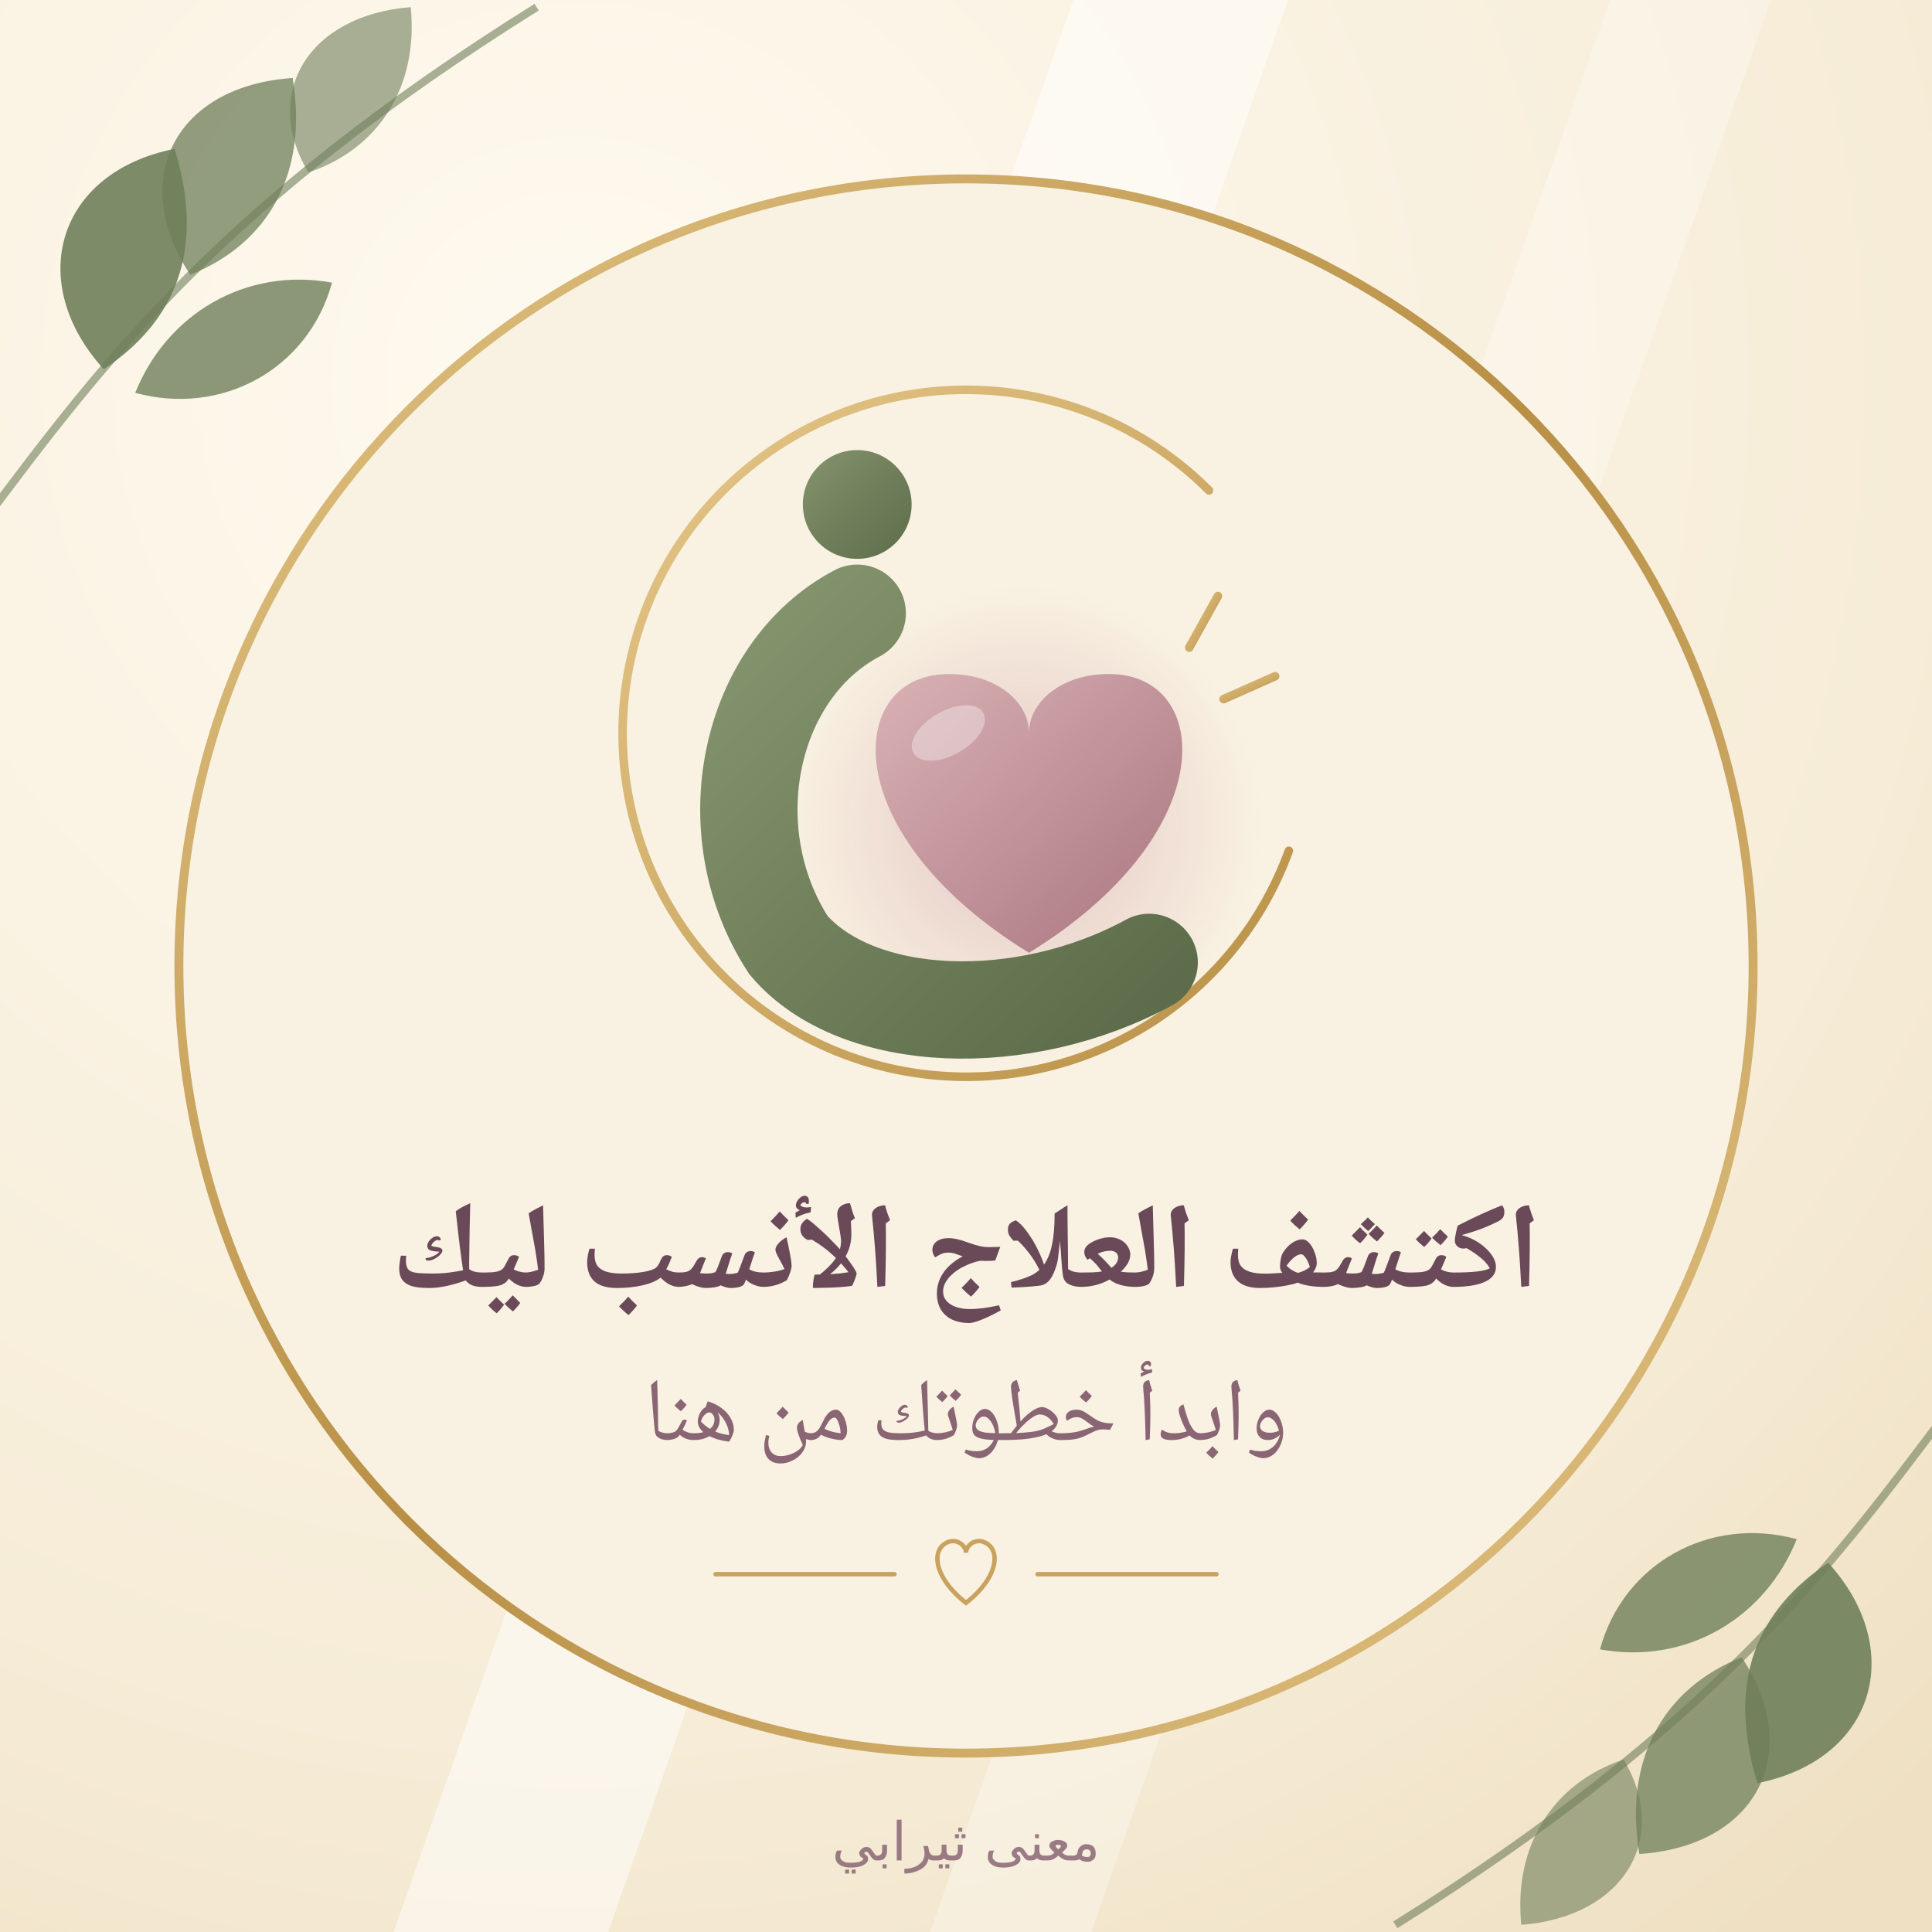
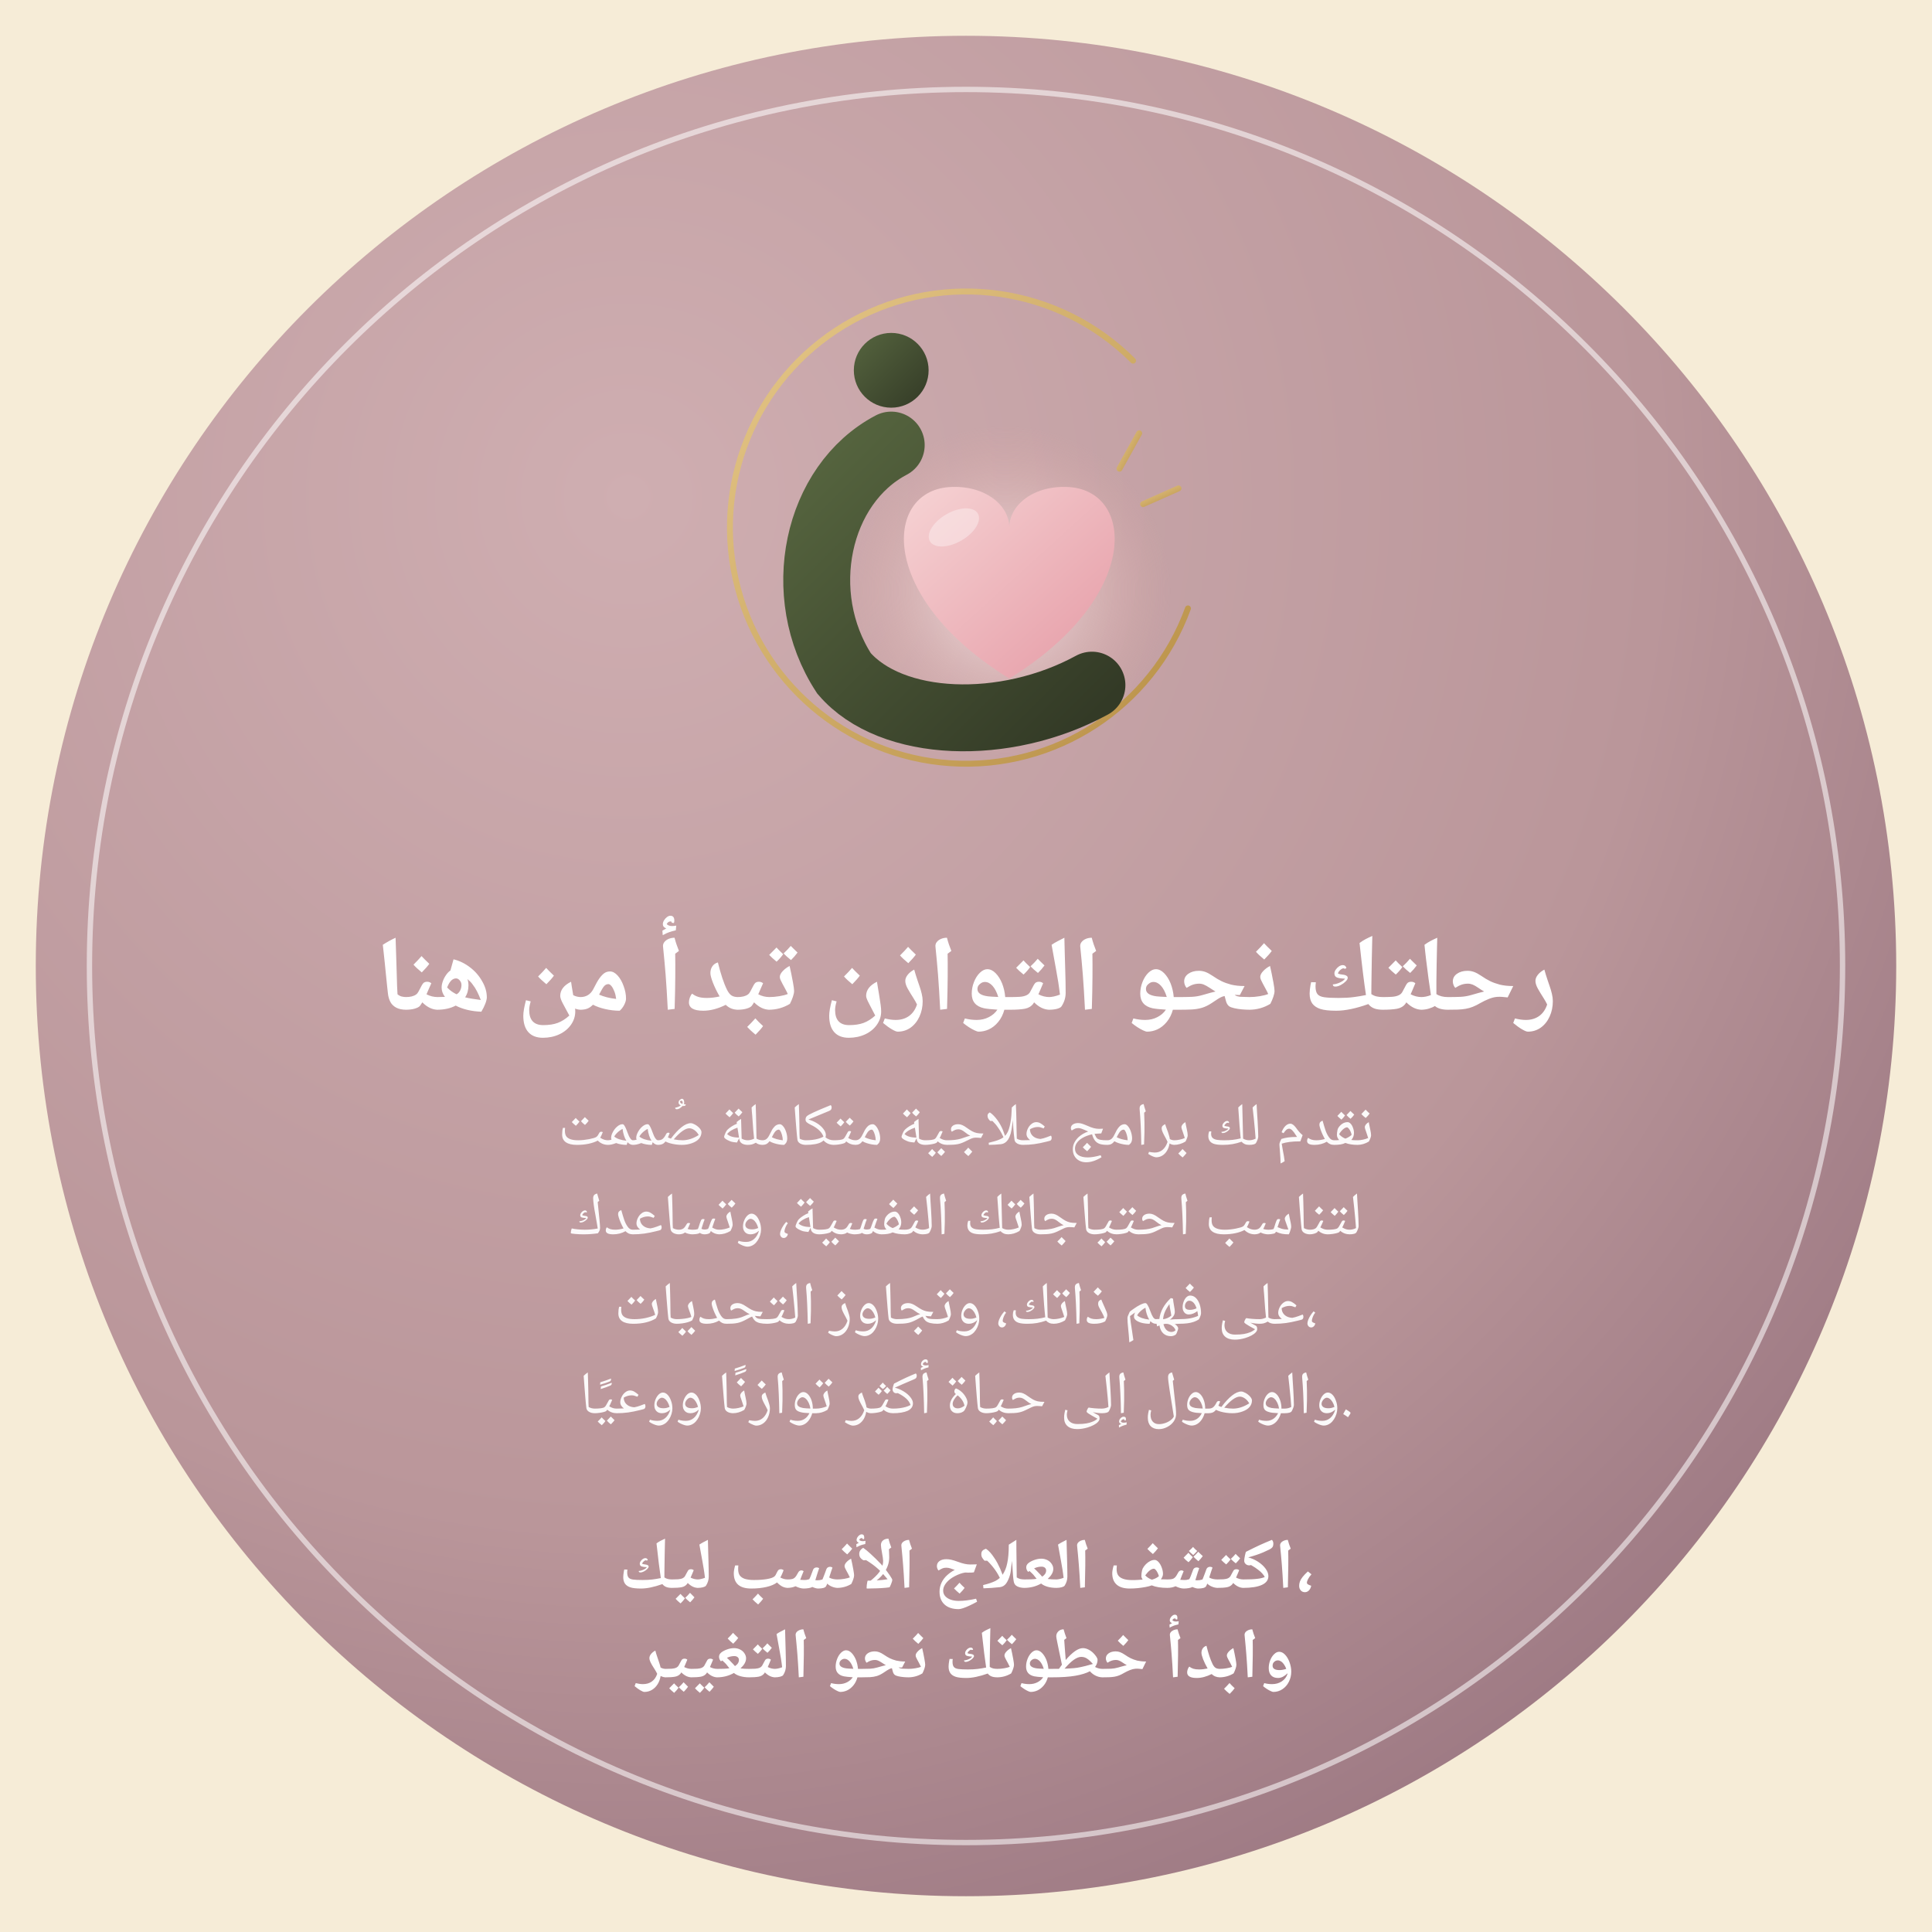
- <svg xmlns="http://www.w3.org/2000/svg" viewBox="0 0 1080 1080" width="1080" height="1080" role="img" aria-label="بوستر معنى ثيرابي — اكتشف العلاج الأنسب ليك">
+ <svg xmlns="http://www.w3.org/2000/svg" viewBox="0 0 1080 1080" width="1080" height="1080" role="img" aria-label="بوستر معنى ثيرابي">
+   <style>
+ .heart{transform-box:fill-box;transform-origin:center;animation:beat 1.3s ease-in-out infinite}
+ .glow{transform-box:fill-box;transform-origin:center;animation:gl 1.3s ease-in-out infinite}
+ .fh{transform-box:fill-box;transform-origin:center;opacity:0;animation:rise 3.6s ease-out infinite}
+ .h2{animation-delay:1.3s}.h3{animation-delay:2.5s}
+ .tx{animation:tg 2.4s ease-in-out infinite}
+ @keyframes beat{0%,100%{transform:scale(1)}12%{transform:translateY(-7px) scale(1.26) rotate(-5deg)}26%{transform:scale(.97)}40%{transform:translateY(-4px) scale(1.16) rotate(4deg)}54%{transform:scale(1)}}
+ @keyframes gl{0%,100%{opacity:.2}14%{opacity:.95}28%{opacity:.25}42%{opacity:.7}}
+ @keyframes rise{0%{opacity:0;transform:translate(0,0) scale(.4)}15%{opacity:.95}100%{opacity:0;transform:translate(var(--dx,12px),-95px) scale(1.5)}}
+ @keyframes tg{0%,100%{filter:drop-shadow(0 0 3px rgba(255,255,255,.35))}50%{filter:drop-shadow(0 0 10px #fff) drop-shadow(0 0 22px rgba(255,236,240,.9))}}
+ </style>
  <defs>
-     <radialGradient id="bg" cx=".3" cy=".2" r="1">
-       <stop offset="0" stop-color="#fffaf0" />
-       <stop offset=".7" stop-color="#f6ecd7" />
-       <stop offset="1" stop-color="#efe0c3" />
+     <radialGradient id="bg" cx=".32" cy=".25" r="1">
+       <stop offset="0" stop-color="#cfaeb1" />
+       <stop offset=".55" stop-color="#BA969A" />
+       <stop offset="1" stop-color="#8A6674" />
    </radialGradient>
-     <linearGradient id="gold" x1="0" y1="0" x2="1" y2="1">
-       <stop offset="0" stop-color="#e6c88a" />
-       <stop offset=".5" stop-color="#b88f45" />
-       <stop offset="1" stop-color="#e6c88a" />
-     </linearGradient>
  </defs>
-   <rect width="1080" height="1080" fill="url(#bg)" />
-   <g opacity=".5" fill="#fff">
-     <path d="M600 0h120l-380 1080h-120z" />
-     <path d="M900 0h90l-380 1080h-90z" opacity=".6" />
-   </g>
-   <circle cx="540" cy="540" r="440" fill="#f9f2e2" stroke="url(#gold)" stroke-width="5" />
-   <g transform="translate(-30 -40) scale(2.2)">
-     <g fill="#6f7f5a">
-       <path d="M40 112 C 20 90 28 62 58 56 C 66 82 58 100 40 112Z" opacity=".9" />
-       <path d="M62 88 C 46 64 58 40 88 38 C 92 62 82 80 62 88Z" opacity=".75" />
-       <path d="M92 62 C 80 42 92 22 118 20 C 120 40 110 56 92 62Z" opacity=".6" />
-       <path d="M48 118 C 70 124 92 112 98 90 C 76 86 56 98 48 118Z" opacity=".8" />
-     </g>
-     <path d="M10 150 C 40 110 70 70 150 20" fill="none" stroke="#6f7f5a" stroke-width="2" opacity=".6" />
-   </g>
-   <g transform="translate(1110 1120) rotate(180) scale(2.2)">
-     <g fill="#6f7f5a">
-       <path d="M40 112 C 20 90 28 62 58 56 C 66 82 58 100 40 112Z" opacity=".9" />
-       <path d="M62 88 C 46 64 58 40 88 38 C 92 62 82 80 62 88Z" opacity=".75" />
-       <path d="M92 62 C 80 42 92 22 118 20 C 120 40 110 56 92 62Z" opacity=".6" />
-       <path d="M48 118 C 70 124 92 112 98 90 C 76 86 56 98 48 118Z" opacity=".8" />
-     </g>
-     <path d="M10 150 C 40 110 70 70 150 20" fill="none" stroke="#6f7f5a" stroke-width="2" opacity=".6" />
-   </g>
-   <g transform="translate(300 170) scale(1.6)">
+   <rect width="1080" height="1080" fill="#f6ecd7" />
+   <circle cx="540" cy="540" r="520" fill="url(#bg)" />
+   <circle cx="540" cy="540" r="490" fill="none" stroke="#fff" stroke-opacity=".55" stroke-width="3" />
+   <g transform="translate(375 130) scale(1.1)">
    <defs>
      <linearGradient id="balHg" x1="0" y1="0" x2="1" y2="1">
-         <stop offset="0" stop-color="#d9b2b5" />
-         <stop offset="1" stop-color="#a97580" />
+         <stop offset="0" stop-color="#f6d3d4" />
+         <stop offset="1" stop-color="#e59aa5" />
      </linearGradient>
      <linearGradient id="balGg" x1="0" y1="0" x2="1" y2="1">
        <stop offset="0" stop-color="#e6c88a" />
        <stop offset="1" stop-color="#b88f45" />
      </linearGradient>
      <linearGradient id="balOg" x1="0" y1="0" x2="1" y2="1">
-         <stop offset="0" stop-color="#84946d" />
-         <stop offset="1" stop-color="#5d6c4a" />
+         <stop offset="0" stop-color="#56653f" />
+         <stop offset="1" stop-color="#333A26" />
      </linearGradient>
      <radialGradient id="balGl">
-         <stop offset="0" stop-color="#d9b2b5" stop-opacity=".7" />
-         <stop offset="1" stop-color="#d9b2b5" stop-opacity="0" />
+         <stop offset="0" stop-color="#ffffff" stop-opacity=".75" />
+         <stop offset="1" stop-color="#eaaaa5" stop-opacity="0" />
      </radialGradient>
    </defs>
-     <path d="M234.9 65.1 A120 120 0 1 0 262.8 191" fill="none" stroke="url(#balGg)" stroke-width="3" stroke-linecap="round" />
-     <circle cx="170" cy="182" r="84" fill="url(#balGl)" />
-     <g>
-       <circle cx="112" cy="70" r="19" fill="url(#balOg)" />
-       <path d="M112 108 C74 128 62 184 88 224 C112 252 170 254 214 230" fill="none" stroke="url(#balOg)" stroke-width="34" stroke-linecap="round" />
+     <path class="ring" d="M234.9 65.1 A120 120 0 1 0 262.8 191" fill="none" stroke="url(#balGg)" stroke-width="3" stroke-linecap="round" />
+     <circle class="glow" cx="170" cy="182" r="84" fill="url(#balGl)" />
+     <g class="hug">
+       <circle class="head" cx="112" cy="70" r="19" fill="url(#balOg)" />
+       <path class="arm" d="M112 108 C74 128 62 184 88 224 C112 252 170 254 214 230" fill="none" stroke="url(#balOg)" stroke-width="34" stroke-linecap="round" />
    </g>
-     <g>
+     <g class="heart-wrap">
      <g transform="translate(172 178) scale(1.28)">
-         <g>
+         <g class="heart">
          <path d="M0 38C-52 6-50-36-24-38C-10-39 0-31 0-22C0-31 10-39 24-38C50-36 52 6 0 38Z" fill="url(#balHg)" />
          <ellipse cx="-22" cy="-22" rx="11" ry="6" fill="#fff" opacity=".35" transform="rotate(-30 -22 -22)" />
        </g>
      </g>
    </g>
+     <g transform="translate(150 150)">
+       <g class="fh h1" style="--dx:-14px;--rot:-16deg">
+         <path d="M0 6C-12-2-11-11-5-11C-2-11 0-9 0-7C0-9 2-11 5-11C11-11 12-2 0 6Z" fill="#fff" />
+       </g>
+     </g>
+     <g transform="translate(196 146)">
+       <g class="fh h2" style="--dx:16px;--rot:18deg">
+         <path d="M0 6C-12-2-11-11-5-11C-2-11 0-9 0-7C0-9 2-11 5-11C11-11 12-2 0 6Z" fill="#fff" />
+       </g>
+     </g>
+     <g transform="translate(172 140)">
+       <g class="fh h3" style="--dx:2px;--rot:10deg">
+         <path d="M0 6C-12-2-11-11-5-11C-2-11 0-9 0-7C0-9 2-11 5-11C11-11 12-2 0 6Z" fill="#fff" />
+       </g>
+     </g>
    <g stroke="url(#balGg)" stroke-width="3" stroke-linecap="round">
-       <line x1="228" y1="120" x2="238" y2="102" />
-       <line x1="240" y1="138" x2="258" y2="130" />
-       <line x1="242" y1="158" x2="262" y2="158" />
+       <line class="spark s1" x1="228" y1="120" x2="238" y2="102" />
+       <line class="spark s2" x1="240" y1="138" x2="258" y2="130" />
+       <line class="spark s3" x1="242" y1="158" x2="262" y2="158" />
    </g>
  </g>
-   <text x="540" y="720" text-anchor="middle" font-family="'IBM Plex Sans Arabic','Noto Naskh Arabic',Tahoma,Arial,sans-serif" font-weight="800" font-size="68" fill="#6A4A59">اكتشف العلاج الأنسب ليك</text>
-   <text x="540" y="805" text-anchor="middle" font-family="'IBM Plex Sans Arabic','Noto Naskh Arabic',Tahoma,Arial,sans-serif" font-weight="500" font-size="50" fill="#8A6674">وابدأ خطوتك من هنا</text>
-   <g stroke="#c9a35e" stroke-width="2.5" fill="none" stroke-linecap="round">
-     <line x1="400" y1="880" x2="500" y2="880" />
-     <line x1="580" y1="880" x2="680" y2="880" />
-     <path d="M540 896C522 882 520 866 530 862 535 860 540 864 540 868 540 864 545 860 550 862 560 866 558 882 540 896Z" />
+   <text x="540" y="565" font-family="'IBM Plex Sans Arabic','Noto Naskh Arabic',Tahoma,Arial,sans-serif" text-anchor="middle" fill="#fff" font-weight="800" font-size="60">رحلتك نحو التوازن تبدأ من هنا</text>
+   <text x="540" y="640" font-family="'IBM Plex Sans Arabic','Noto Naskh Arabic',Tahoma,Arial,sans-serif" text-anchor="middle" fill="#fff" font-weight="500" font-size="34" fill-opacity=".95">نقدم لك برامج علاجية متكاملة صُممت</text>
+   <text x="540" y="690" font-family="'IBM Plex Sans Arabic','Noto Naskh Arabic',Tahoma,Arial,sans-serif" text-anchor="middle" fill="#fff" font-weight="500" font-size="34" fill-opacity=".95">لتناسب احتياجاتك النفسية، وتساعدك</text>
+   <text x="540" y="740" font-family="'IBM Plex Sans Arabic','Noto Naskh Arabic',Tahoma,Arial,sans-serif" text-anchor="middle" fill="#fff" font-weight="500" font-size="34" fill-opacity=".95">على فهم ذاتك، وتجاوز التحديات،</text>
+   <text x="540" y="790" font-family="'IBM Plex Sans Arabic','Noto Naskh Arabic',Tahoma,Arial,sans-serif" text-anchor="middle" fill="#fff" font-weight="500" font-size="34" fill-opacity=".95">والوصول إلى حياة أكثر توازنًا ووعيًا.</text>
+   <g class="tx">
+     <text x="540" y="888" font-family="'IBM Plex Sans Arabic','Noto Naskh Arabic',Tahoma,Arial,sans-serif" text-anchor="middle" fill="#fff" font-weight="800" font-size="40">اكتشف العلاج الأنسب ليك،</text>
+     <text x="540" y="938" font-family="'IBM Plex Sans Arabic','Noto Naskh Arabic',Tahoma,Arial,sans-serif" text-anchor="middle" fill="#fff" font-weight="800" font-size="40">وابدأ خطوتك نحو التغيير</text>
  </g>
-   <text x="540" y="1040" text-anchor="middle" font-family="'IBM Plex Sans Arabic',Tahoma,Arial,sans-serif" font-size="30" fill="#8A6674" opacity=".85">معنى ثيرابي</text>
</svg>
